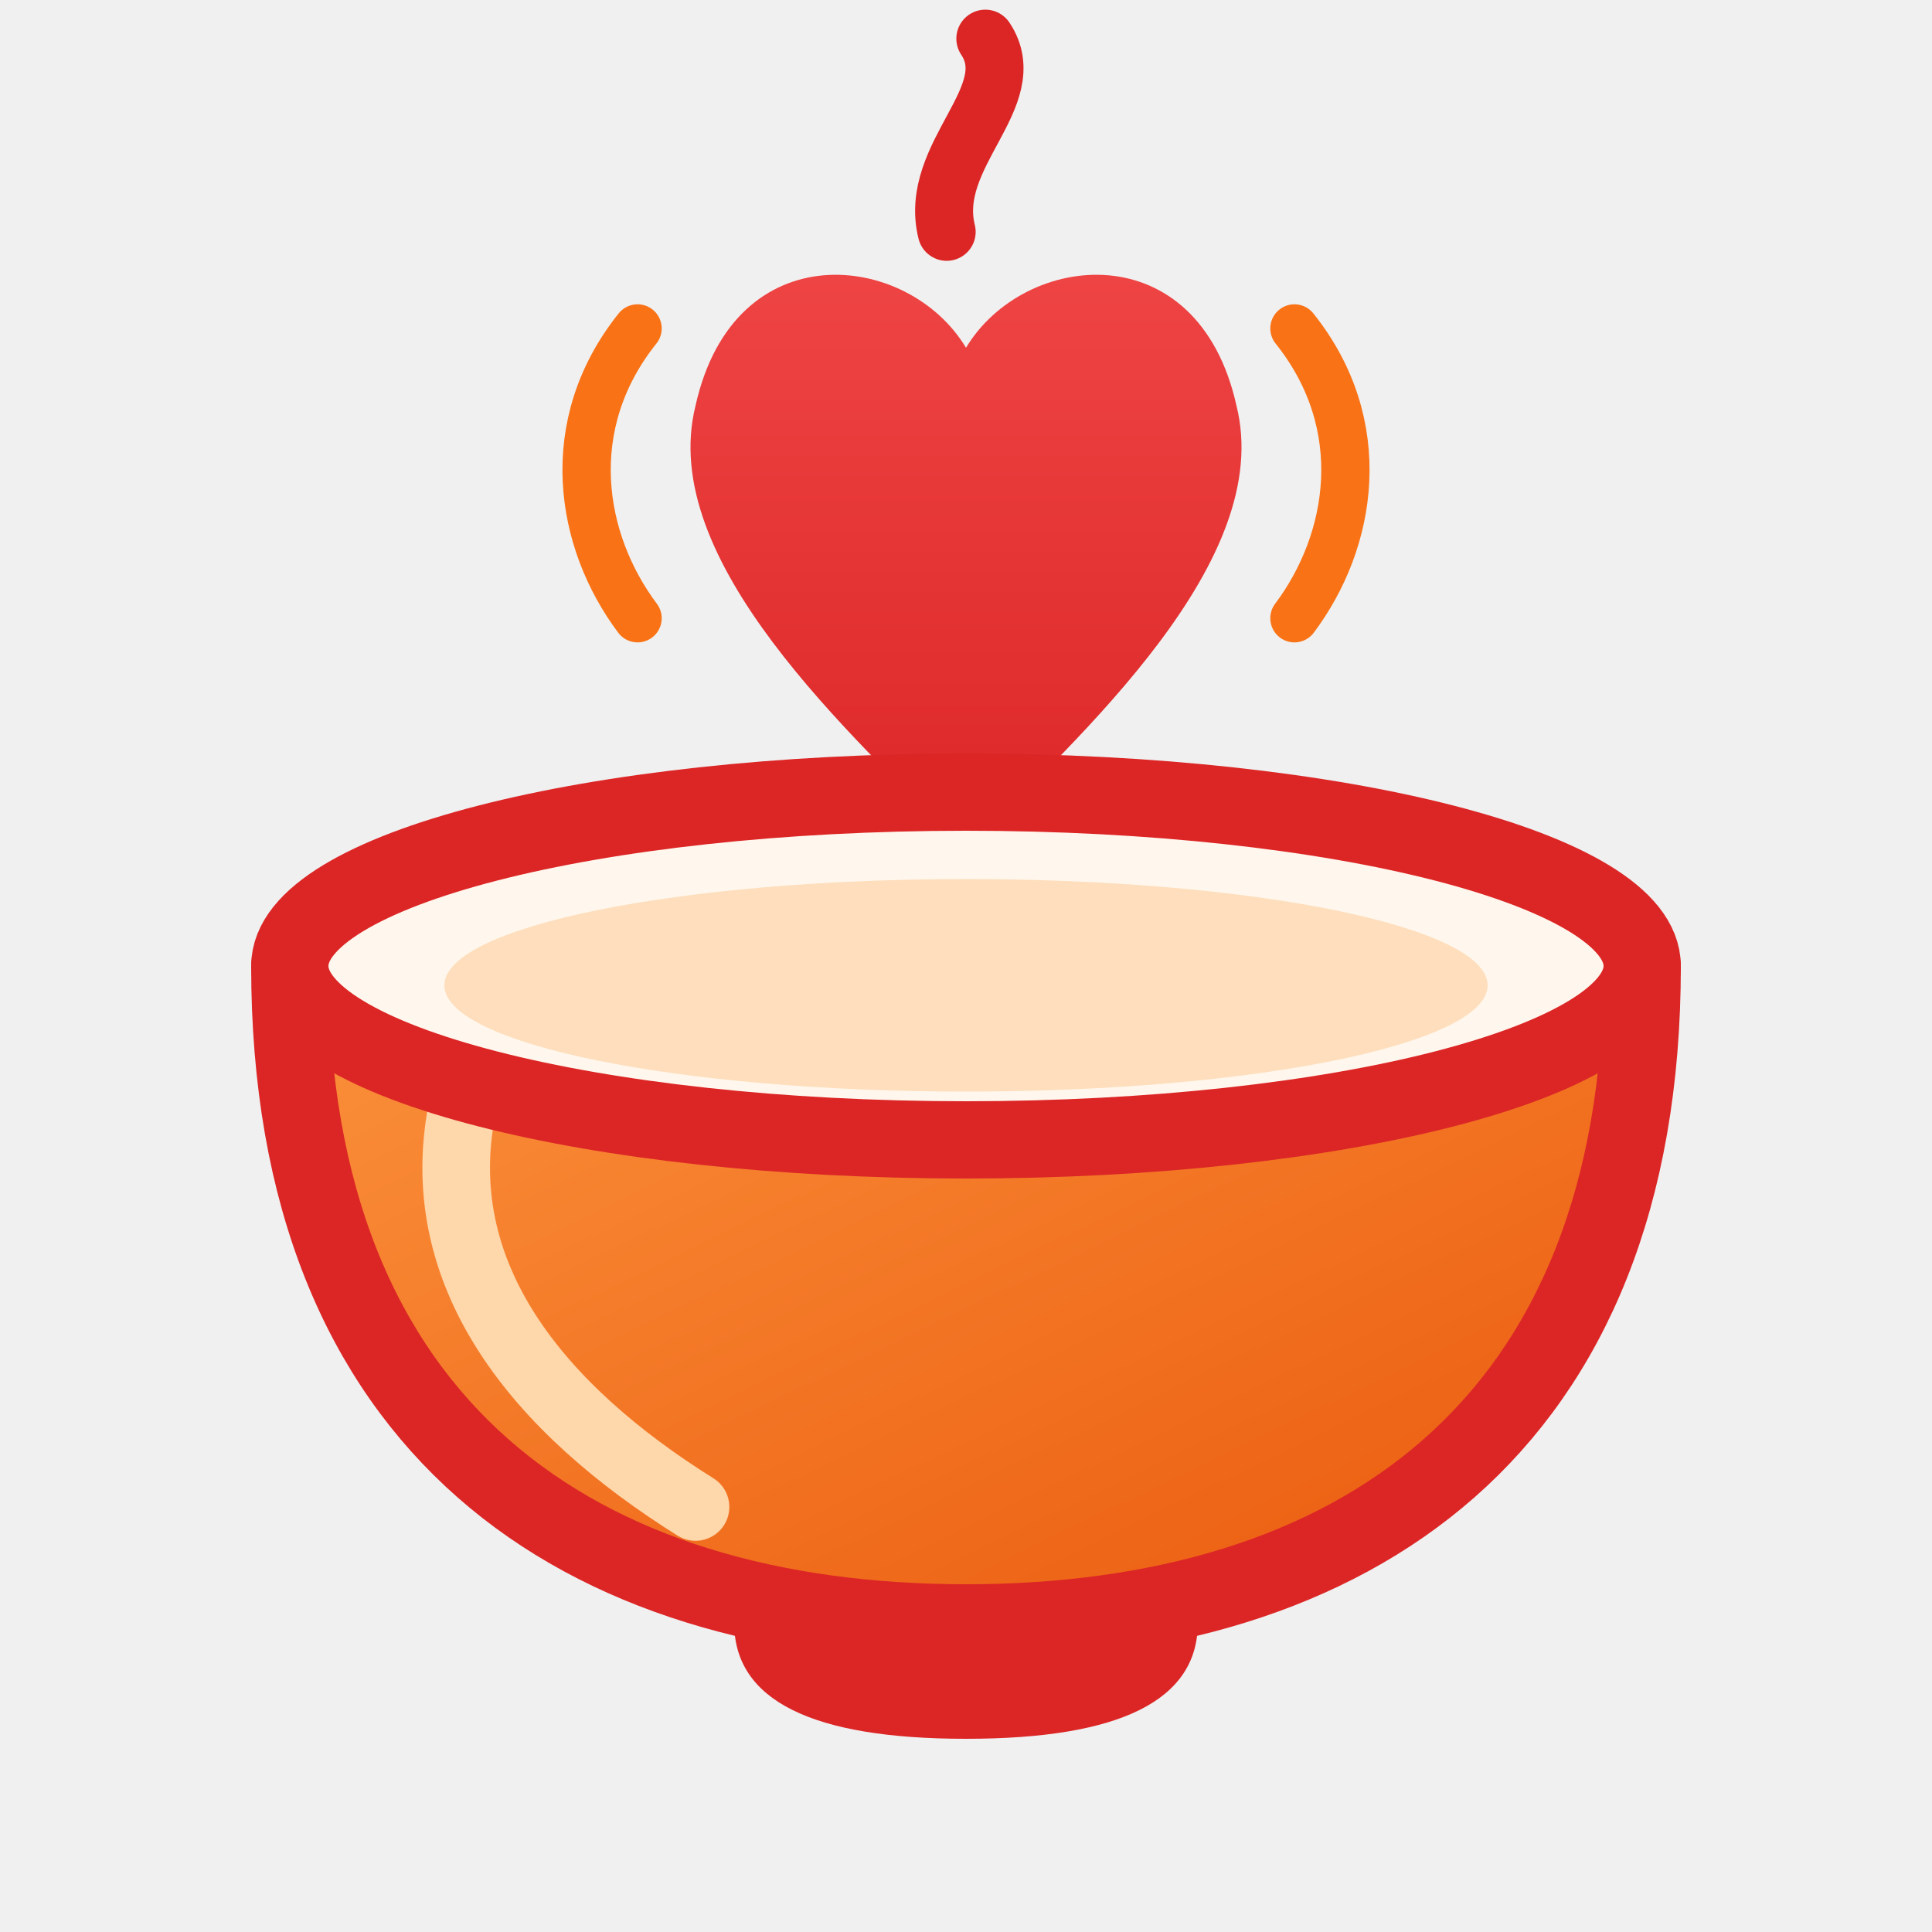
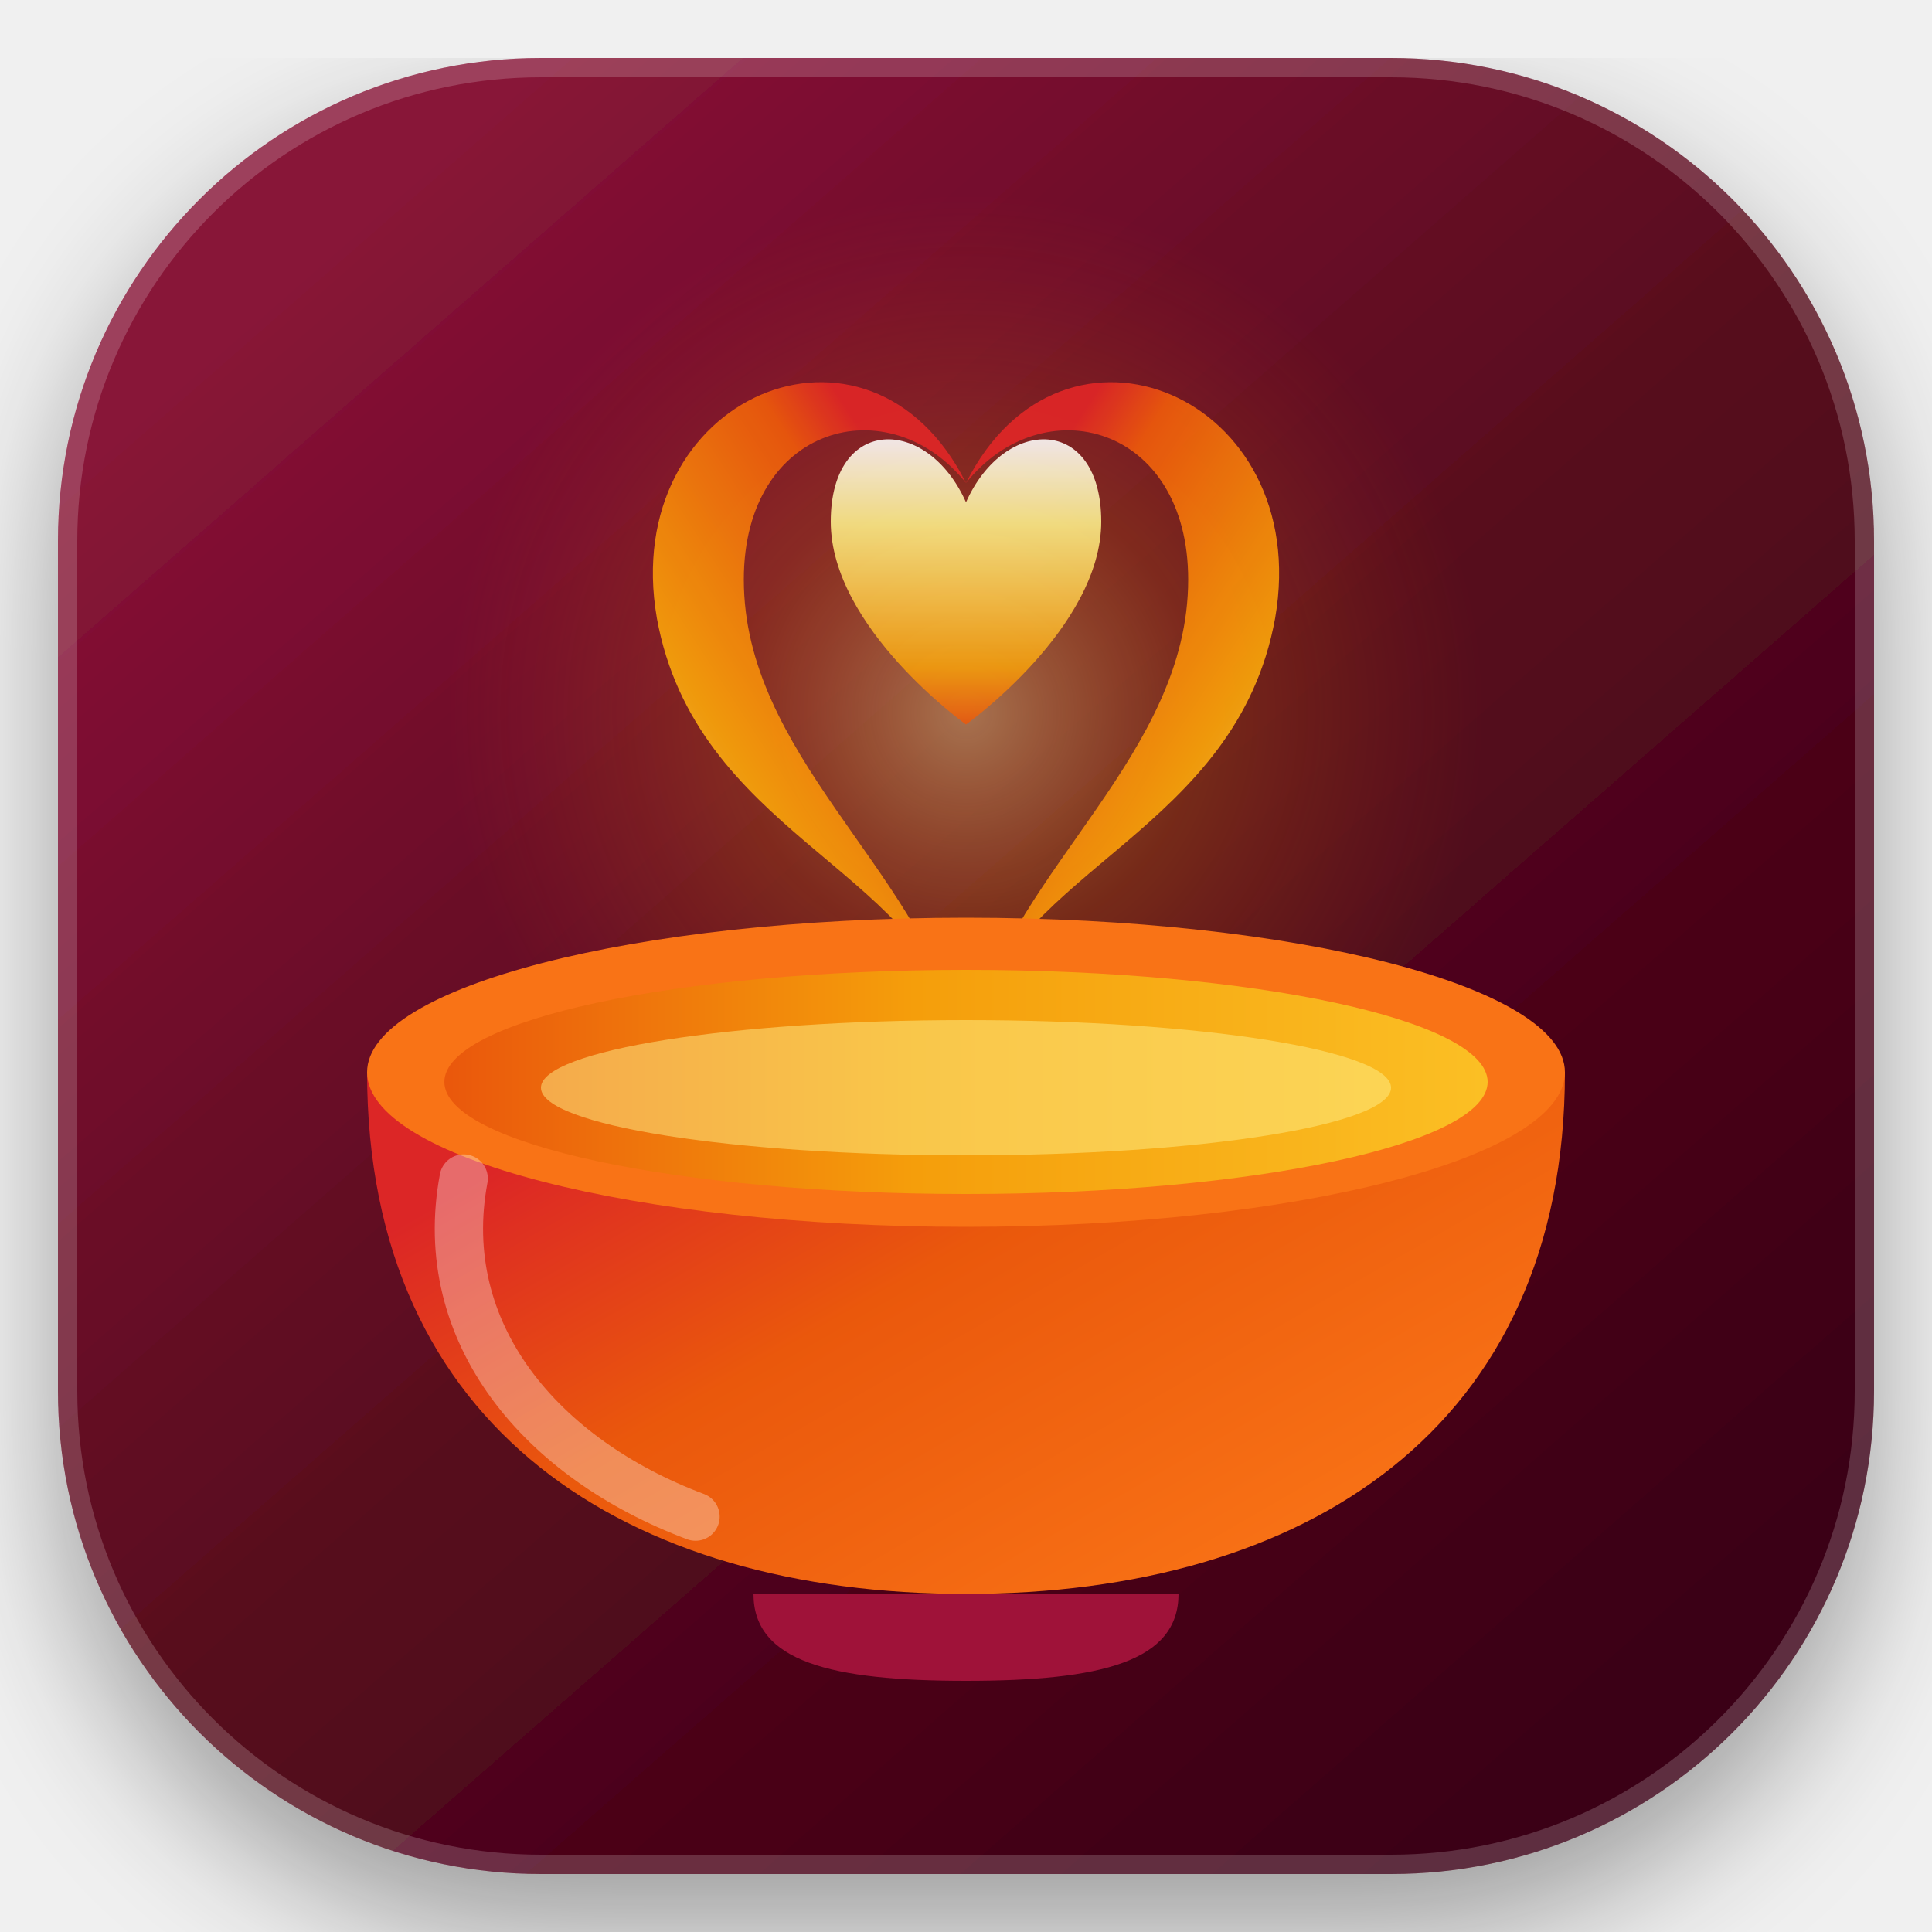
<svg xmlns="http://www.w3.org/2000/svg" viewBox="0 0 100 100" fill="none">
  <defs>
-     <linearGradient id="bowlGrad" x1="0%" y1="0%" x2="100%" y2="100%">
-       <stop offset="0%" stop-color="#FB923C" />
+     <linearGradient id="sqGrad" x1="15%" y1="10%" x2="85%" y2="90%">
+       <stop offset="0%" stop-color="#881337" />
+       <stop offset="50%" stop-color="#58081E" />
+       <stop offset="100%" stop-color="#3B0313" />
+     </linearGradient>
+     <radialGradient id="hearthGlow" cx="50%" cy="42%" r="42%">
+       <stop offset="0%" stop-color="#FEF08A" stop-opacity="0.45" />
+       <stop offset="45%" stop-color="#F59E0B" stop-opacity="0.2" />
+       <stop offset="100%" stop-color="#EA580C" stop-opacity="0" />
+     </radialGradient>
+     <linearGradient id="steamRibbonL" x1="10%" y1="90%" x2="70%" y2="10%">
+       <stop offset="0%" stop-color="#FDE047" />
+       <stop offset="35%" stop-color="#F59E0B" />
+       <stop offset="85%" stop-color="#EA580C" />
+       <stop offset="100%" stop-color="#DC2626" />
+     </linearGradient>
+     <linearGradient id="steamRibbonR" x1="90%" y1="90%" x2="30%" y2="10%">
+       <stop offset="0%" stop-color="#FDE047" />
+       <stop offset="35%" stop-color="#F59E0B" />
+       <stop offset="85%" stop-color="#EA580C" />
+       <stop offset="100%" stop-color="#DC2626" />
+     </linearGradient>
+     <linearGradient id="flameCore" x1="50%" y1="0%" x2="50%" y2="100%">
+       <stop offset="0%" stop-color="#FFFFFF" />
+       <stop offset="30%" stop-color="#FEF08A" />
+       <stop offset="80%" stop-color="#F59E0B" />
      <stop offset="100%" stop-color="#EA580C" />
    </linearGradient>
-     <linearGradient id="heartGrad" x1="0%" y1="0%" x2="0%" y2="100%">
-       <stop offset="0%" stop-color="#EF4444" />
-       <stop offset="100%" stop-color="#DC2626" />
+     <linearGradient id="bowlShellGrad" x1="10%" y1="20%" x2="90%" y2="80%">
+       <stop offset="0%" stop-color="#DC2626" />
+       <stop offset="40%" stop-color="#EA580C" />
+       <stop offset="100%" stop-color="#F97316" />
    </linearGradient>
+     <linearGradient id="soupGrad" x1="0%" y1="0%" x2="100%" y2="0%">
+       <stop offset="0%" stop-color="#EA580C" />
+       <stop offset="45%" stop-color="#F59E0B" />
+       <stop offset="100%" stop-color="#FBBF24" />
+     </linearGradient>
+     <filter id="softShadow" x="-10%" y="-10%" width="120%" height="125%" filterUnits="userSpaceOnUse">
+       <feDropShadow dx="0" dy="3" stdDeviation="3.5" flood-color="#000000" flood-opacity="0.35" />
+     </filter>
  </defs>
-   <path d="M50 18 C47 13, 38 12, 36 21 C34 29, 44 38, 50 44 C56 38, 66 29, 64 21 C62 12, 53 13, 50 18 Z" fill="url(#heartGrad)" />
-   <path d="M49 12 C48 8, 53 5, 51 2" stroke="#DC2626" stroke-width="3" stroke-linecap="round" fill="none" />
-   <path d="M33 32 C30 28, 29 22, 33 17" stroke="#F97316" stroke-width="2.5" stroke-linecap="round" fill="none" />
-   <path d="M67 32 C70 28, 71 22, 67 17" stroke="#F97316" stroke-width="2.5" stroke-linecap="round" fill="none" />
-   <path d="M15 50 C15 74, 30 84, 50 84 C70 84, 85 74, 85 50 Z" fill="url(#bowlGrad)" stroke="#DC2626" stroke-width="4" stroke-linejoin="round" />
-   <path d="M24 57 C22 66, 28 73, 36 78" stroke="#FED7AA" stroke-width="3.5" stroke-linecap="round" fill="none" />
-   <ellipse cx="50" cy="50" rx="35" ry="9" fill="#FFF7ED" stroke="#DC2626" stroke-width="4" />
-   <ellipse cx="50" cy="51" rx="27" ry="5.5" fill="#FDBA74" opacity="0.4" />
-   <path d="M38 84 C38 88, 42 90, 50 90 C58 90, 62 88, 62 84 Z" fill="#DC2626" />
+   <rect x="3" y="3" width="94" height="94" rx="25" fill="url(#sqGrad)" filter="url(#softShadow)" />
+   <rect x="3.5" y="3.5" width="93" height="93" rx="24.5" stroke="#FFFFFF" stroke-opacity="0.18" stroke-width="1" />
+   <circle cx="50" cy="42" r="32" fill="url(#hearthGlow)" />
+   <path d="M 49.5 53             C 47.5 45, 36 43, 34 32             C 32 20.5, 45 15, 50 25             C 46 20, 38.5 22, 38.5 30             C 38.5 39, 47.5 45, 49.5 53 Z" fill="url(#steamRibbonL)" opacity="0.95" />
+   <path d="M 50.5 53             C 52.5 45, 64 43, 66 32             C 68 20.5, 55 15, 50 25             C 54 20, 61.5 22, 61.5 30             C 61.5 39, 52.5 45, 50.5 53 Z" fill="url(#steamRibbonR)" opacity="0.95" />
+   <path d="M 50 26             C 48 21.5, 43 21.5, 43 27             C 43 32.5, 50 37.5, 50 37.5             C 50 37.5, 57 32.5, 57 27             C 57 21.5, 52 21.5, 50 26 Z" fill="url(#flameCore)" opacity="0.88" />
+   <path d="M 19 55.5             C 19 74, 32.5 82.5, 50 82.5             C 67.5 82.5, 81 74, 81 55.5 Z" fill="url(#bowlShellGrad)" />
+   <path d="M 39 82.5             C 39 86, 43 87, 50 87             C 57 87, 61 86, 61 82.5 Z" fill="#9F1239" />
+   <ellipse cx="50" cy="55.5" rx="31" ry="8" fill="#F97316" />
+   <ellipse cx="50" cy="56" rx="27" ry="5.8" fill="url(#soupGrad)" />
+   <ellipse cx="50" cy="56.3" rx="22" ry="3.5" fill="#FEF08A" opacity="0.5" />
+   <path d="M 24 61 C 22.5 69, 28 75.5, 36 78.5" stroke="#FFFFFF" stroke-opacity="0.32" stroke-width="2.5" stroke-linecap="round" fill="none" />
</svg>
